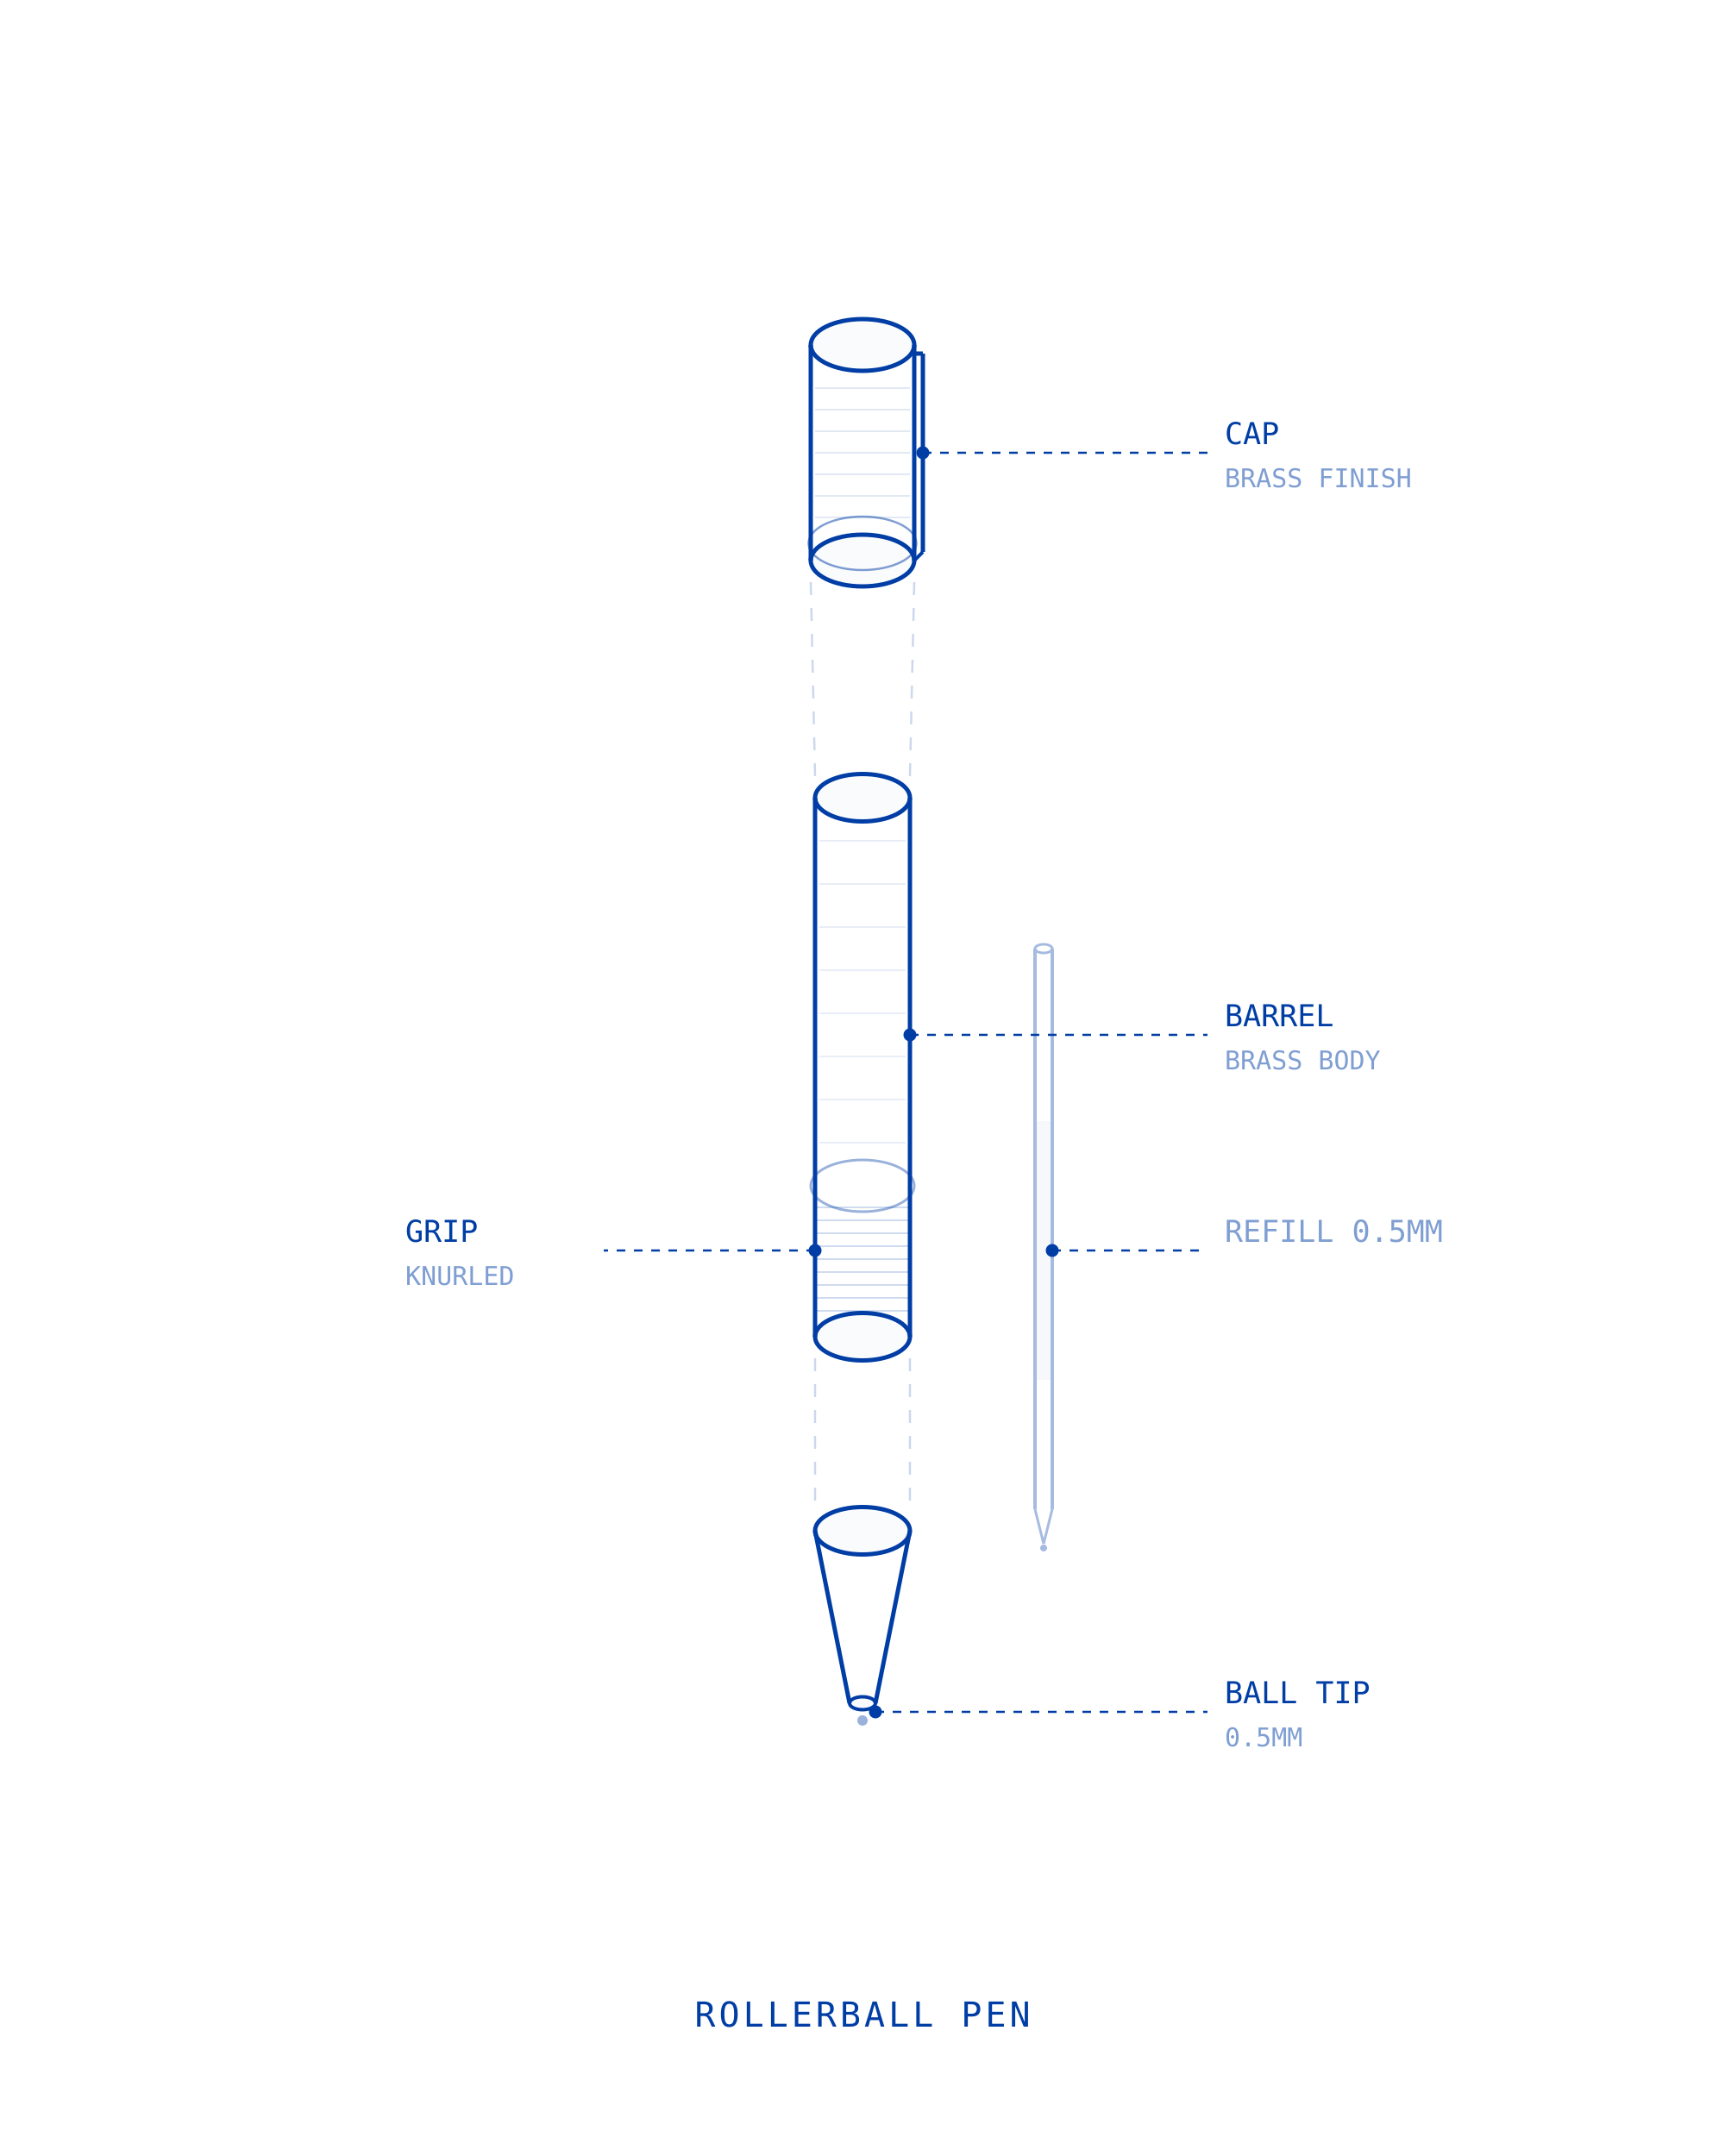
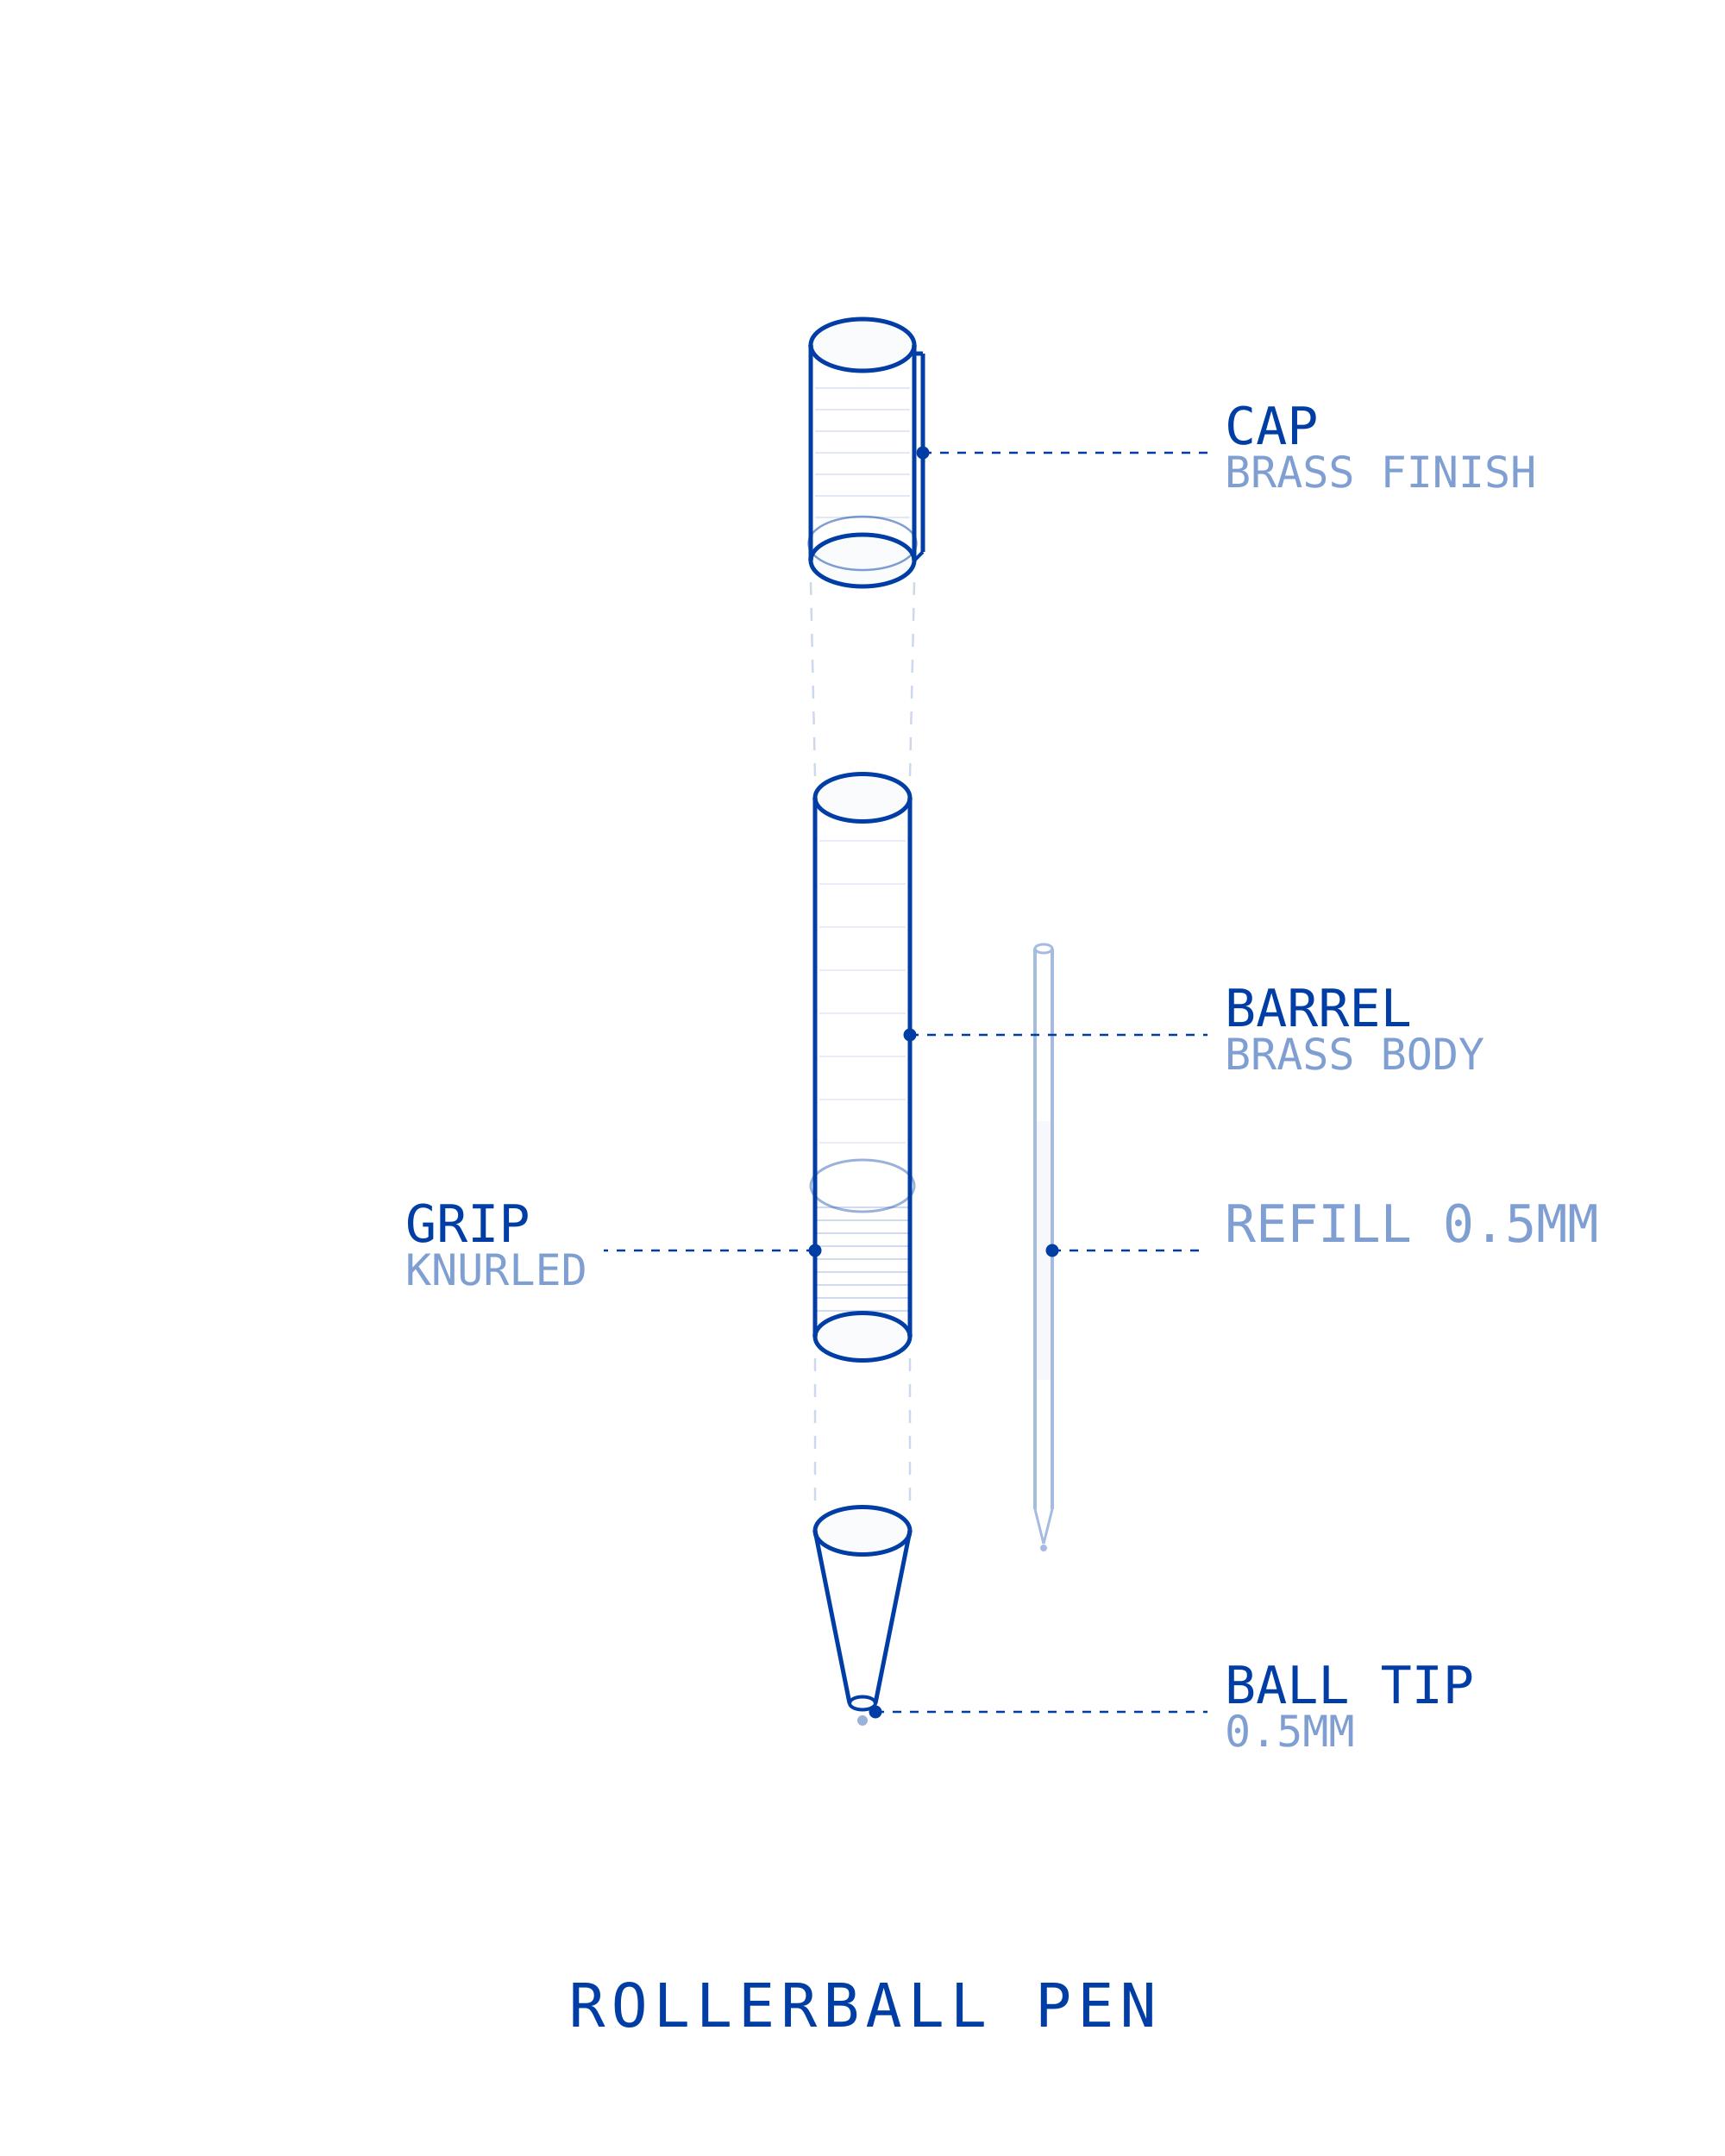
<svg xmlns="http://www.w3.org/2000/svg" viewBox="0 0 400 500" fill="none">
  <g>
    <ellipse cx="200" cy="80" rx="12" ry="6" stroke="#003DA5" stroke-width="1" fill="rgba(0,61,165,0.02)" />
    <line x1="188" y1="80" x2="188" y2="130" stroke="#003DA5" stroke-width="1" />
    <line x1="212" y1="80" x2="212" y2="130" stroke="#003DA5" stroke-width="1" />
    <ellipse cx="200" cy="130" rx="12" ry="6" stroke="#003DA5" stroke-width="1" fill="rgba(0,61,165,0.02)" />
    <line x1="212" y1="82" x2="214" y2="82" stroke="#003DA5" stroke-width="1" />
    <line x1="214" y1="82" x2="214" y2="128" stroke="#003DA5" stroke-width="1" />
    <line x1="214" y1="128" x2="212" y2="130" stroke="#003DA5" stroke-width="0.8" />
    <ellipse cx="200" cy="126" rx="12.5" ry="6.2" stroke="#003DA5" stroke-width="0.5" fill="none" opacity="0.5" />
    <g stroke="#003DA5" stroke-width="0.3" opacity="0.15">
      <line x1="189" y1="90" x2="211" y2="90" />
      <line x1="189" y1="95" x2="211" y2="95" />
      <line x1="189" y1="100" x2="211" y2="100" />
      <line x1="189" y1="105" x2="211" y2="105" />
      <line x1="189" y1="110" x2="211" y2="110" />
      <line x1="189" y1="115" x2="211" y2="115" />
      <line x1="189" y1="120" x2="211" y2="120" />
    </g>
  </g>
  <g>
    <ellipse cx="200" cy="185" rx="11" ry="5.5" stroke="#003DA5" stroke-width="1" fill="rgba(0,61,165,0.02)" />
    <line x1="189" y1="185" x2="189" y2="310" stroke="#003DA5" stroke-width="1" />
    <line x1="211" y1="185" x2="211" y2="310" stroke="#003DA5" stroke-width="1" />
    <ellipse cx="200" cy="310" rx="11" ry="5.5" stroke="#003DA5" stroke-width="1" fill="rgba(0,61,165,0.02)" />
    <g stroke="#003DA5" stroke-width="0.3" opacity="0.25">
      <line x1="189" y1="280" x2="211" y2="280" />
      <line x1="189" y1="283" x2="211" y2="283" />
      <line x1="189" y1="286" x2="211" y2="286" />
      <line x1="189" y1="289" x2="211" y2="289" />
      <line x1="189" y1="292" x2="211" y2="292" />
      <line x1="189" y1="295" x2="211" y2="295" />
      <line x1="189" y1="298" x2="211" y2="298" />
      <line x1="189" y1="301" x2="211" y2="301" />
      <line x1="189" y1="304" x2="211" y2="304" />
    </g>
    <g stroke="#003DA5" stroke-width="0.3" opacity="0.12">
      <line x1="190" y1="195" x2="210" y2="195" />
      <line x1="190" y1="205" x2="210" y2="205" />
      <line x1="190" y1="215" x2="210" y2="215" />
      <line x1="190" y1="225" x2="210" y2="225" />
      <line x1="190" y1="235" x2="210" y2="235" />
      <line x1="190" y1="245" x2="210" y2="245" />
      <line x1="190" y1="255" x2="210" y2="255" />
      <line x1="190" y1="265" x2="210" y2="265" />
    </g>
    <ellipse cx="200" cy="275" rx="12" ry="6" stroke="#003DA5" stroke-width="0.6" fill="none" opacity="0.4" />
  </g>
  <g opacity="0.35">
    <line x1="240" y1="220" x2="240" y2="350" stroke="#003DA5" stroke-width="0.8" />
    <line x1="244" y1="220" x2="244" y2="350" stroke="#003DA5" stroke-width="0.8" />
    <ellipse cx="242" cy="220" rx="2" ry="1" stroke="#003DA5" stroke-width="0.6" />
    <rect x="240" y="260" width="4" height="60" fill="rgba(0,61,165,0.1)" stroke="none" />
    <line x1="240" y1="350" x2="242" y2="358" stroke="#003DA5" stroke-width="0.6" />
    <line x1="244" y1="350" x2="242" y2="358" stroke="#003DA5" stroke-width="0.6" />
    <circle cx="242" cy="359" r="0.8" fill="#003DA5" />
  </g>
  <g>
    <line x1="189" y1="355" x2="197" y2="395" stroke="#003DA5" stroke-width="1" />
    <line x1="211" y1="355" x2="203" y2="395" stroke="#003DA5" stroke-width="1" />
    <ellipse cx="200" cy="355" rx="11" ry="5.5" stroke="#003DA5" stroke-width="1" fill="rgba(0,61,165,0.02)" />
    <ellipse cx="200" cy="395" rx="3" ry="1.5" stroke="#003DA5" stroke-width="0.8" fill="rgba(0,61,165,0.02)" />
    <circle cx="200" cy="399" r="1.2" fill="#003DA5" opacity="0.4" />
  </g>
  <g stroke="#003DA5" stroke-width="0.5" stroke-dasharray="3 3" opacity="0.2">
    <line x1="188" y1="135" x2="189" y2="180" />
    <line x1="212" y1="135" x2="211" y2="180" />
    <line x1="189" y1="315" x2="189" y2="350" />
    <line x1="211" y1="315" x2="211" y2="350" />
  </g>
  <g>
    <line x1="214" y1="105" x2="280" y2="105" stroke="#003DA5" stroke-width="0.5" stroke-dasharray="2 2" />
    <circle cx="214" cy="105" r="1.5" fill="#003DA5" />
-     <text x="284" y="103" font-family="'Doto', monospace" font-size="7" fill="#003DA5">
+     <text x="284" y="103" font-family="'Doto', monospace" font-size="12" fill="#003DA5">
      CAP
    </text>
-     <text x="284" y="113" font-family="'Doto', monospace" font-size="6" fill="#003DA5" opacity="0.5">
+     <text x="284" y="113" font-family="'Doto', monospace" font-size="10" fill="#003DA5" opacity="0.5">
      BRASS FINISH
    </text>
    <line x1="211" y1="240" x2="280" y2="240" stroke="#003DA5" stroke-width="0.5" stroke-dasharray="2 2" />
    <circle cx="211" cy="240" r="1.5" fill="#003DA5" />
-     <text x="284" y="238" font-family="'Doto', monospace" font-size="7" fill="#003DA5">
+     <text x="284" y="238" font-family="'Doto', monospace" font-size="12" fill="#003DA5">
      BARREL
    </text>
-     <text x="284" y="248" font-family="'Doto', monospace" font-size="6" fill="#003DA5" opacity="0.5">
+     <text x="284" y="248" font-family="'Doto', monospace" font-size="10" fill="#003DA5" opacity="0.5">
      BRASS BODY
    </text>
    <line x1="244" y1="290" x2="280" y2="290" stroke="#003DA5" stroke-width="0.5" stroke-dasharray="2 2" />
    <circle cx="244" cy="290" r="1.5" fill="#003DA5" />
-     <text x="284" y="288" font-family="'Doto', monospace" font-size="7" fill="#003DA5" opacity="0.5">
+     <text x="284" y="288" font-family="'Doto', monospace" font-size="12" fill="#003DA5" opacity="0.5">
      REFILL 0.5MM
    </text>
    <line x1="189" y1="290" x2="140" y2="290" stroke="#003DA5" stroke-width="0.5" stroke-dasharray="2 2" />
    <circle cx="189" cy="290" r="1.5" fill="#003DA5" />
-     <text x="94" y="288" font-family="'Doto', monospace" font-size="7" fill="#003DA5">
+     <text x="94" y="288" font-family="'Doto', monospace" font-size="12" fill="#003DA5">
      GRIP
    </text>
-     <text x="94" y="298" font-family="'Doto', monospace" font-size="6" fill="#003DA5" opacity="0.5">
+     <text x="94" y="298" font-family="'Doto', monospace" font-size="10" fill="#003DA5" opacity="0.5">
      KNURLED
    </text>
    <line x1="203" y1="397" x2="280" y2="397" stroke="#003DA5" stroke-width="0.5" stroke-dasharray="2 2" />
    <circle cx="203" cy="397" r="1.5" fill="#003DA5" />
-     <text x="284" y="395" font-family="'Doto', monospace" font-size="7" fill="#003DA5">
+     <text x="284" y="395" font-family="'Doto', monospace" font-size="12" fill="#003DA5">
      BALL TIP
    </text>
-     <text x="284" y="405" font-family="'Doto', monospace" font-size="6" fill="#003DA5" opacity="0.5">
+     <text x="284" y="405" font-family="'Doto', monospace" font-size="10" fill="#003DA5" opacity="0.5">
      0.5MM
    </text>
  </g>
-   <text x="200" y="470" font-family="'Doto', monospace" font-size="8" fill="#003DA5" text-anchor="middle" letter-spacing="0.1em">
+   <text x="200" y="470" font-family="'Doto', monospace" font-size="14" fill="#003DA5" text-anchor="middle" letter-spacing="0.1em">
    ROLLERBALL PEN
  </text>
</svg>
